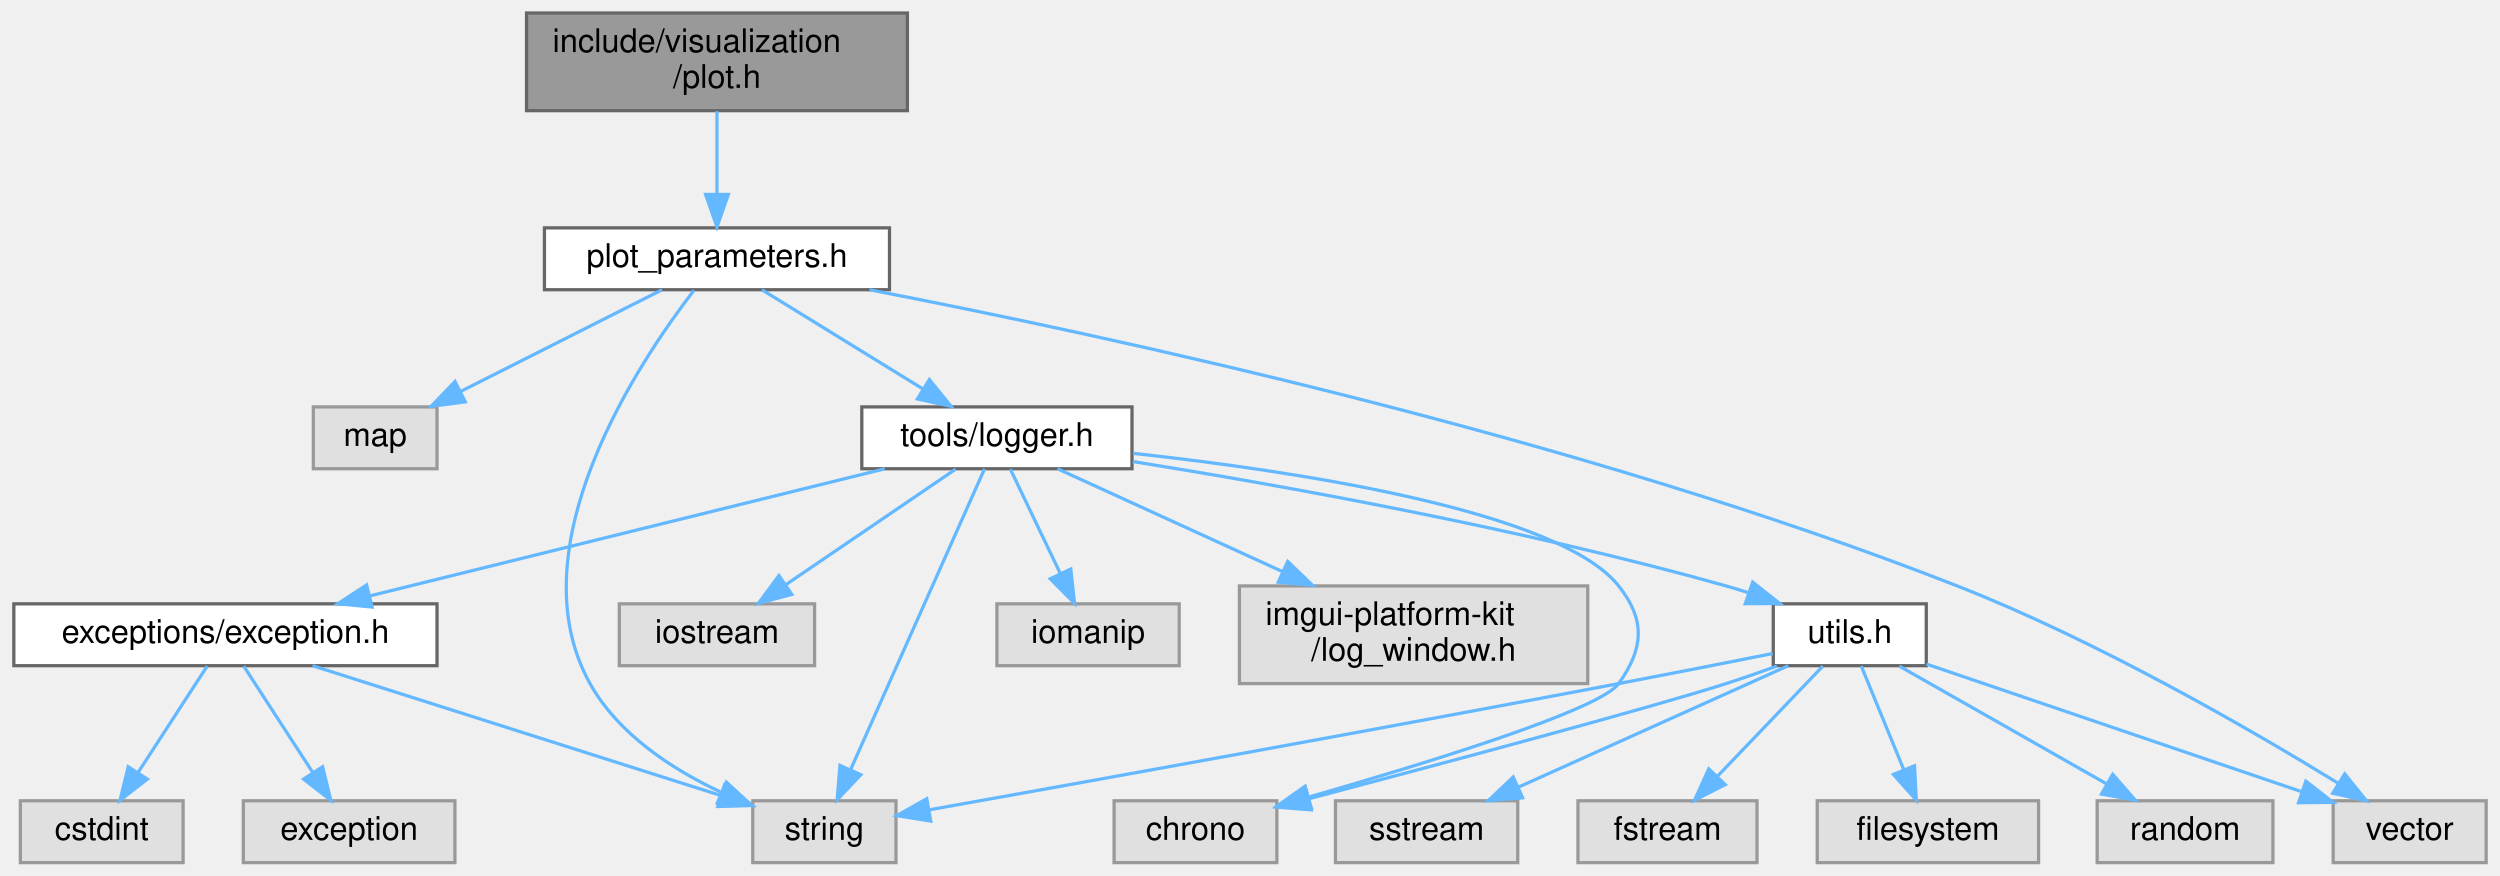
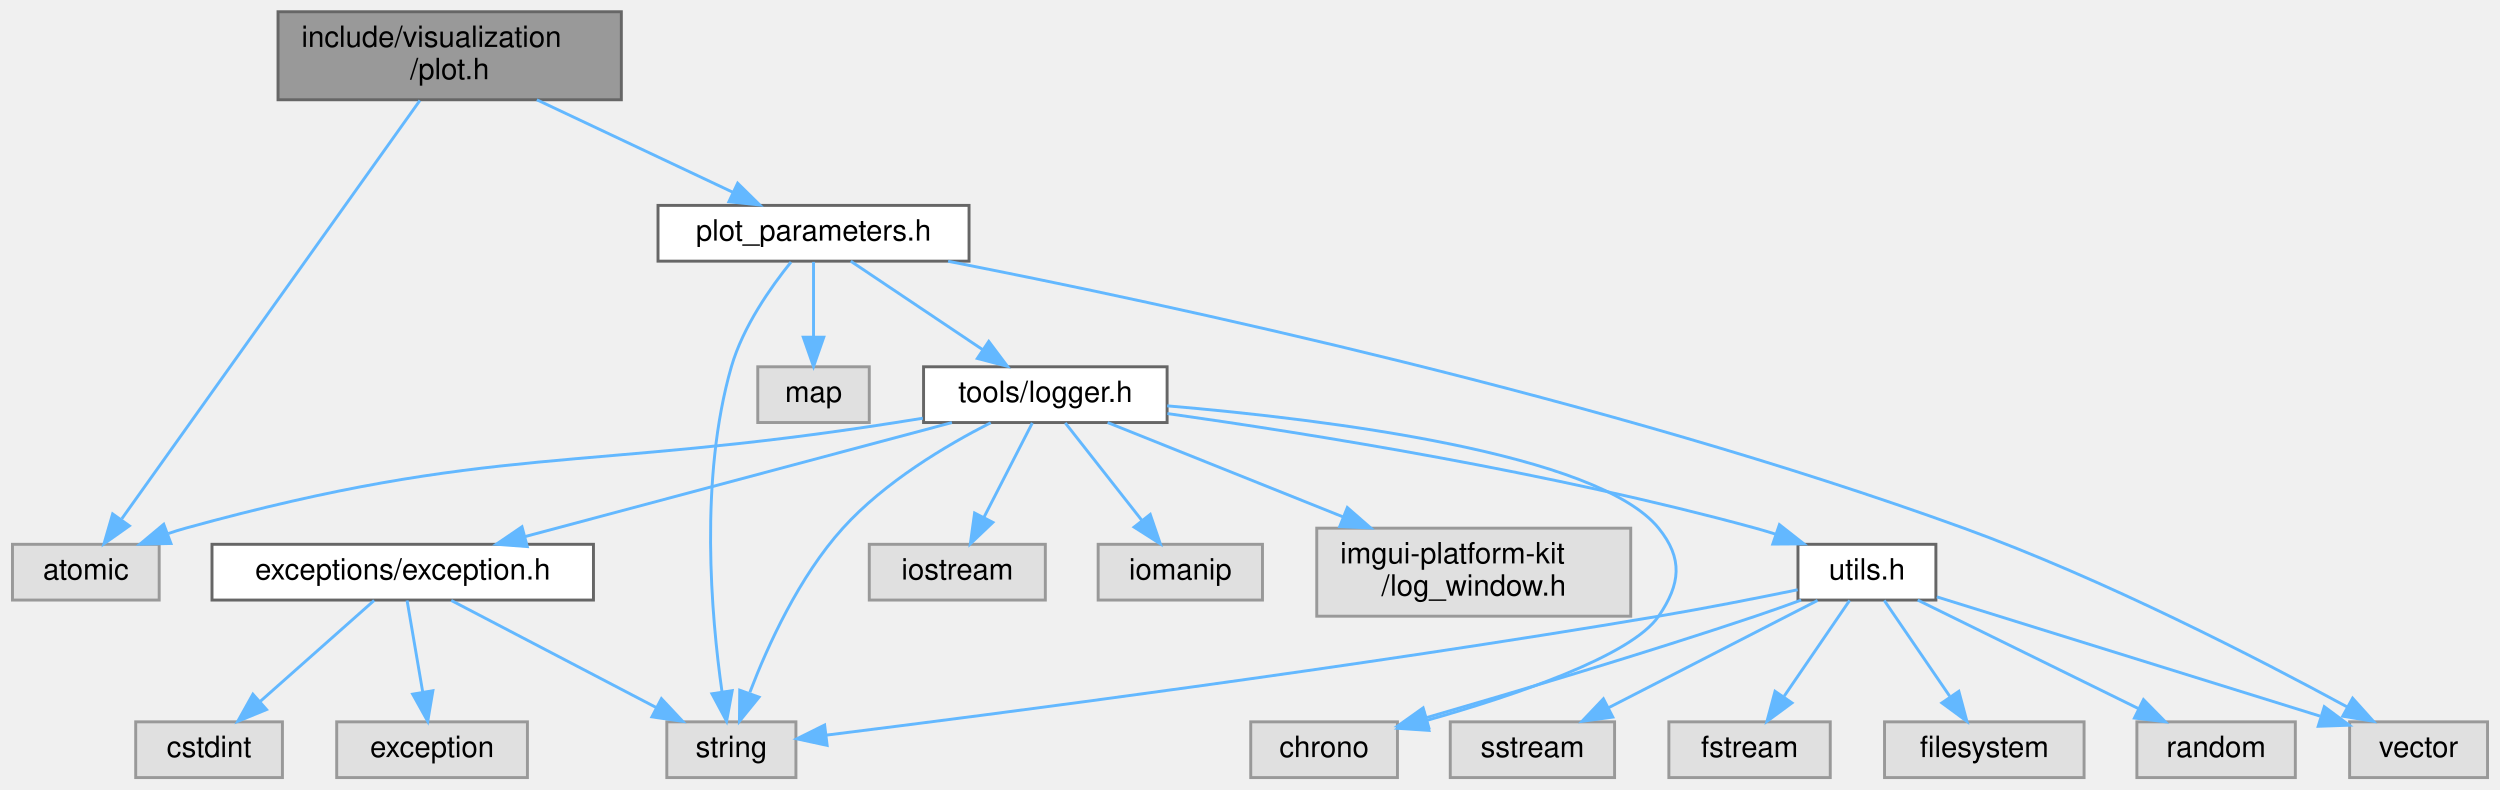
- <svg xmlns="http://www.w3.org/2000/svg" xmlns:xlink="http://www.w3.org/1999/xlink" width="768pt" height="269pt" viewBox="0.00 0.00 767.50 269.00">
+ <svg xmlns="http://www.w3.org/2000/svg" xmlns:xlink="http://www.w3.org/1999/xlink" width="852pt" height="269pt" viewBox="0.00 0.00 851.50 269.00">
  <g id="graph0" class="graph" transform="scale(1 1) rotate(0) translate(4 265)">
    <g id="Node000001" class="node">
      <g id="a_Node000001">
        <a xlink:title=" ">
-           <polygon fill="#999999" stroke="#666666" points="274.5,-261 157.5,-261 157.5,-231 274.5,-231 274.5,-261" />
-           <text text-anchor="start" x="165.5" y="-249" font-family="Helvetica,sans-Serif" font-size="10.00">include/visualization</text>
-           <text text-anchor="middle" x="216" y="-238" font-family="Helvetica,sans-Serif" font-size="10.00">/plot.h</text>
+           <polygon fill="#999999" stroke="#666666" points="207.5,-261 90.5,-261 90.5,-231 207.5,-231 207.5,-261" />
+           <text text-anchor="start" x="98.5" y="-249" font-family="Helvetica,sans-Serif" font-size="10.00">include/visualization</text>
+           <text text-anchor="middle" x="149" y="-238" font-family="Helvetica,sans-Serif" font-size="10.00">/plot.h</text>
        </a>
      </g>
    </g>
    <g id="Node000002" class="node">
      <g id="a_Node000002">
-         <a xlink:href="plot__parameters_8h.html" target="_top" xlink:title=" ">
-           <polygon fill="white" stroke="#666666" points="269,-195 163,-195 163,-176 269,-176 269,-195" />
-           <text text-anchor="middle" x="216" y="-183" font-family="Helvetica,sans-Serif" font-size="10.00">plot_parameters.h</text>
+         <a xlink:title=" ">
+           <polygon fill="#e0e0e0" stroke="#999999" points="50,-79.5 0,-79.5 0,-60.5 50,-60.5 50,-79.5" />
+           <text text-anchor="middle" x="25" y="-67.5" font-family="Helvetica,sans-Serif" font-size="10.00">atomic</text>
        </a>
      </g>
    </g>
    <g id="edge1_Node000001_Node000002" class="edge">
      <g id="a_edge1_Node000001_Node000002">
        <a xlink:title=" ">
-           <path fill="none" stroke="#63b8ff" d="M216,-230.84C216,-223.21 216,-213.7 216,-205.45" />
-           <polygon fill="#63b8ff" stroke="#63b8ff" points="219.5,-205.27 216,-195.27 212.5,-205.27 219.5,-205.27" />
+           <path fill="none" stroke="#63b8ff" d="M138.85,-230.76C116.22,-199.01 61.7,-122.5 37.24,-88.18" />
+           <polygon fill="#63b8ff" stroke="#63b8ff" points="39.84,-85.8 31.19,-79.68 34.14,-89.86 39.84,-85.8" />
        </a>
      </g>
    </g>
    <g id="Node000003" class="node">
      <g id="a_Node000003">
-         <a xlink:title=" ">
-           <polygon fill="#e0e0e0" stroke="#999999" points="130,-140 92,-140 92,-121 130,-121 130,-140" />
-           <text text-anchor="middle" x="111" y="-128" font-family="Helvetica,sans-Serif" font-size="10.00">map</text>
-         </a>
-       </g>
-     </g>
-     <g id="edge2_Node000002_Node000003" class="edge">
-       <g id="a_edge2_Node000002_Node000003">
-         <a xlink:title=" ">
-           <path fill="none" stroke="#63b8ff" d="M199.13,-175.98C182.39,-167.54 156.5,-154.47 137.11,-144.68" />
-           <polygon fill="#63b8ff" stroke="#63b8ff" points="138.68,-141.55 128.18,-140.17 135.53,-147.8 138.68,-141.55" />
+         <a xlink:href="plot__parameters_8h.html" target="_top" xlink:title=" ">
+           <polygon fill="white" stroke="#666666" points="326,-195 220,-195 220,-176 326,-176 326,-195" />
+           <text text-anchor="middle" x="273" y="-183" font-family="Helvetica,sans-Serif" font-size="10.00">plot_parameters.h</text>
+         </a>
+       </g>
+     </g>
+     <g id="edge2_Node000001_Node000003" class="edge">
+       <g id="a_edge2_Node000001_Node000003">
+         <a xlink:title=" ">
+           <path fill="none" stroke="#63b8ff" d="M178.7,-230.99C199.02,-221.4 225.76,-208.79 245.58,-199.44" />
+           <polygon fill="#63b8ff" stroke="#63b8ff" points="247.14,-202.57 254.69,-195.14 244.15,-196.24 247.14,-202.57" />
        </a>
      </g>
    </g>
    <g id="Node000004" class="node">
      <g id="a_Node000004">
        <a xlink:title=" ">
-           <polygon fill="#e0e0e0" stroke="#999999" points="271,-19 227,-19 227,0 271,0 271,-19" />
-           <text text-anchor="middle" x="249" y="-7" font-family="Helvetica,sans-Serif" font-size="10.00">string</text>
-         </a>
-       </g>
-     </g>
-     <g id="edge3_Node000002_Node000004" class="edge">
-       <g id="a_edge3_Node000002_Node000004">
-         <a xlink:title=" ">
-           <path fill="none" stroke="#63b8ff" d="M208.94,-175.82C192.29,-154.23 153.68,-96.84 177,-55 185.63,-39.52 202.1,-28.75 217.12,-21.69" />
-           <polygon fill="#63b8ff" stroke="#63b8ff" points="218.88,-24.74 226.68,-17.57 216.11,-18.31 218.88,-24.74" />
+           <polygon fill="#e0e0e0" stroke="#999999" points="292,-140 254,-140 254,-121 292,-121 292,-140" />
+           <text text-anchor="middle" x="273" y="-128" font-family="Helvetica,sans-Serif" font-size="10.00">map</text>
+         </a>
+       </g>
+     </g>
+     <g id="edge3_Node000003_Node000004" class="edge">
+       <g id="a_edge3_Node000003_Node000004">
+         <a xlink:title=" ">
+           <path fill="none" stroke="#63b8ff" d="M273,-175.75C273,-168.8 273,-158.85 273,-150.13" />
+           <polygon fill="#63b8ff" stroke="#63b8ff" points="276.5,-150.09 273,-140.09 269.5,-150.09 276.5,-150.09" />
        </a>
      </g>
    </g>
    <g id="Node000005" class="node">
      <g id="a_Node000005">
        <a xlink:title=" ">
-           <polygon fill="#e0e0e0" stroke="#999999" points="759.5,-19 712.5,-19 712.5,0 759.5,0 759.5,-19" />
-           <text text-anchor="middle" x="736" y="-7" font-family="Helvetica,sans-Serif" font-size="10.00">vector</text>
-         </a>
-       </g>
-     </g>
-     <g id="edge4_Node000002_Node000005" class="edge">
-       <g id="a_edge4_Node000002_Node000005">
-         <a xlink:title=" ">
-           <path fill="none" stroke="#63b8ff" d="M262.86,-175.98C335.88,-161.89 480.53,-130.68 597,-85 640.32,-68.01 687.39,-40.74 714.13,-24.33" />
-           <polygon fill="#63b8ff" stroke="#63b8ff" points="716.05,-27.26 722.7,-19.02 712.36,-21.31 716.05,-27.26" />
+           <polygon fill="#e0e0e0" stroke="#999999" points="267,-19 223,-19 223,0 267,0 267,-19" />
+           <text text-anchor="middle" x="245" y="-7" font-family="Helvetica,sans-Serif" font-size="10.00">string</text>
+         </a>
+       </g>
+     </g>
+     <g id="edge4_Node000003_Node000005" class="edge">
+       <g id="a_edge4_Node000003_Node000005">
+         <a xlink:title=" ">
+           <path fill="none" stroke="#63b8ff" d="M265.33,-175.7C258.48,-167.21 248.95,-153.68 245,-140 234.03,-101.97 238.15,-55.01 241.79,-29.38" />
+           <polygon fill="#63b8ff" stroke="#63b8ff" points="245.29,-29.63 243.37,-19.21 238.38,-28.56 245.29,-29.63" />
        </a>
      </g>
    </g>
    <g id="Node000006" class="node">
      <g id="a_Node000006">
-         <a xlink:href="logger_8h.html" target="_top" xlink:title=" ">
-           <polygon fill="white" stroke="#666666" points="343.5,-140 260.5,-140 260.5,-121 343.5,-121 343.5,-140" />
-           <text text-anchor="middle" x="302" y="-128" font-family="Helvetica,sans-Serif" font-size="10.00">tools/logger.h</text>
-         </a>
-       </g>
-     </g>
-     <g id="edge5_Node000002_Node000006" class="edge">
-       <g id="a_edge5_Node000002_Node000006">
-         <a xlink:title=" ">
-           <path fill="none" stroke="#63b8ff" d="M229.82,-175.98C243.15,-167.77 263.58,-155.18 279.31,-145.49" />
-           <polygon fill="#63b8ff" stroke="#63b8ff" points="281.25,-148.4 287.93,-140.17 277.58,-142.44 281.25,-148.4" />
-         </a>
-       </g>
-     </g>
-     <g id="edge7_Node000006_Node000004" class="edge">
-       <g id="a_edge7_Node000006_Node000004">
-         <a xlink:title=" ">
-           <path fill="none" stroke="#63b8ff" d="M298.19,-120.94C289.64,-101.74 268.76,-54.86 257.14,-28.77" />
-           <polygon fill="#63b8ff" stroke="#63b8ff" points="260.19,-27.01 252.92,-19.3 253.79,-29.86 260.19,-27.01" />
+         <a xlink:title=" ">
+           <polygon fill="#e0e0e0" stroke="#999999" points="843.5,-19 796.5,-19 796.5,0 843.5,0 843.5,-19" />
+           <text text-anchor="middle" x="820" y="-7" font-family="Helvetica,sans-Serif" font-size="10.00">vector</text>
+         </a>
+       </g>
+     </g>
+     <g id="edge5_Node000003_Node000006" class="edge">
+       <g id="a_edge5_Node000003_Node000006">
+         <a xlink:title=" ">
+           <path fill="none" stroke="#63b8ff" d="M318.86,-175.96C392.97,-161.47 543.07,-129.27 665,-85 712.86,-67.62 765.74,-40.33 795.71,-24.05" />
+           <polygon fill="#63b8ff" stroke="#63b8ff" points="797.52,-27.06 804.61,-19.18 794.15,-20.92 797.52,-27.06" />
        </a>
      </g>
    </g>
    <g id="Node000007" class="node">
      <g id="a_Node000007">
-         <a xlink:title=" ">
-           <polygon fill="#e0e0e0" stroke="#999999" points="246,-79.5 186,-79.5 186,-60.5 246,-60.5 246,-79.5" />
-           <text text-anchor="middle" x="216" y="-67.5" font-family="Helvetica,sans-Serif" font-size="10.00">iostream</text>
-         </a>
-       </g>
-     </g>
-     <g id="edge6_Node000006_Node000007" class="edge">
-       <g id="a_edge6_Node000006_Node000007">
-         <a xlink:title=" ">
-           <path fill="none" stroke="#63b8ff" d="M289.31,-120.87C275.59,-111.54 253.5,-96.51 237.15,-85.38" />
-           <polygon fill="#63b8ff" stroke="#63b8ff" points="238.98,-82.4 228.74,-79.67 235.04,-88.19 238.98,-82.4" />
+         <a xlink:href="logger_8h.html" target="_top" xlink:title=" ">
+           <polygon fill="white" stroke="#666666" points="393.5,-140 310.5,-140 310.5,-121 393.5,-121 393.5,-140" />
+           <text text-anchor="middle" x="352" y="-128" font-family="Helvetica,sans-Serif" font-size="10.00">tools/logger.h</text>
+         </a>
+       </g>
+     </g>
+     <g id="edge6_Node000003_Node000007" class="edge">
+       <g id="a_edge6_Node000003_Node000007">
+         <a xlink:title=" ">
+           <path fill="none" stroke="#63b8ff" d="M285.69,-175.98C297.83,-167.84 316.36,-155.41 330.75,-145.76" />
+           <polygon fill="#63b8ff" stroke="#63b8ff" points="332.72,-148.65 339.08,-140.17 328.82,-142.84 332.72,-148.65" />
+         </a>
+       </g>
+     </g>
+     <g id="edge11_Node000007_Node000002" class="edge">
+       <g id="a_edge11_Node000007_Node000002">
+         <a xlink:title=" ">
+           <path fill="none" stroke="#63b8ff" d="M310.26,-122.48C307.13,-121.97 304.01,-121.48 301,-121 193.59,-104.06 163.82,-113.91 59,-85 57.06,-84.47 55.09,-83.85 53.11,-83.18" />
+           <polygon fill="#63b8ff" stroke="#63b8ff" points="54.01,-79.78 43.42,-79.54 51.55,-86.33 54.01,-79.78" />
+         </a>
+       </g>
+     </g>
+     <g id="edge8_Node000007_Node000005" class="edge">
+       <g id="a_edge8_Node000007_Node000005">
+         <a xlink:title=" ">
+           <path fill="none" stroke="#63b8ff" d="M333.38,-120.94C318.28,-113.25 297.24,-100.76 283,-85 268.13,-68.54 257.48,-45.2 251.3,-29.05" />
+           <polygon fill="#63b8ff" stroke="#63b8ff" points="254.43,-27.41 247.75,-19.19 247.85,-29.78 254.43,-27.41" />
        </a>
      </g>
    </g>
    <g id="Node000008" class="node">
      <g id="a_Node000008">
        <a xlink:title=" ">
-           <polygon fill="#e0e0e0" stroke="#999999" points="388,-19 338,-19 338,0 388,0 388,-19" />
-           <text text-anchor="middle" x="363" y="-7" font-family="Helvetica,sans-Serif" font-size="10.00">chrono</text>
-         </a>
-       </g>
-     </g>
-     <g id="edge8_Node000006_Node000008" class="edge">
-       <g id="a_edge8_Node000006_Node000008">
-         <a xlink:title=" ">
-           <path fill="none" stroke="#63b8ff" d="M343.88,-125.73C394.37,-120.21 474.74,-108 493,-85 501.29,-74.56 500.75,-65.85 493,-55 487.25,-46.95 434.35,-30.64 397.84,-20.16" />
-           <polygon fill="#63b8ff" stroke="#63b8ff" points="398.6,-16.74 388.02,-17.38 396.68,-23.48 398.6,-16.74" />
+           <polygon fill="#e0e0e0" stroke="#999999" points="352,-79.5 292,-79.5 292,-60.5 352,-60.5 352,-79.5" />
+           <text text-anchor="middle" x="322" y="-67.5" font-family="Helvetica,sans-Serif" font-size="10.00">iostream</text>
+         </a>
+       </g>
+     </g>
+     <g id="edge7_Node000007_Node000008" class="edge">
+       <g id="a_edge7_Node000007_Node000008">
+         <a xlink:title=" ">
+           <path fill="none" stroke="#63b8ff" d="M347.57,-120.87C343.23,-112.4 336.48,-99.24 331.01,-88.57" />
+           <polygon fill="#63b8ff" stroke="#63b8ff" points="334.12,-86.97 326.44,-79.67 327.89,-90.16 334.12,-86.97" />
        </a>
      </g>
    </g>
    <g id="Node000009" class="node">
      <g id="a_Node000009">
        <a xlink:title=" ">
-           <polygon fill="#e0e0e0" stroke="#999999" points="358,-79.5 302,-79.5 302,-60.5 358,-60.5 358,-79.5" />
-           <text text-anchor="middle" x="330" y="-67.5" font-family="Helvetica,sans-Serif" font-size="10.00">iomanip</text>
-         </a>
-       </g>
-     </g>
-     <g id="edge9_Node000006_Node000009" class="edge">
-       <g id="a_edge9_Node000006_Node000009">
-         <a xlink:title=" ">
-           <path fill="none" stroke="#63b8ff" d="M306.13,-120.87C310.14,-112.49 316.35,-99.51 321.44,-88.89" />
-           <polygon fill="#63b8ff" stroke="#63b8ff" points="324.69,-90.2 325.85,-79.67 318.38,-87.18 324.69,-90.2" />
+           <polygon fill="#e0e0e0" stroke="#999999" points="472,-19 422,-19 422,0 472,0 472,-19" />
+           <text text-anchor="middle" x="447" y="-7" font-family="Helvetica,sans-Serif" font-size="10.00">chrono</text>
+         </a>
+       </g>
+     </g>
+     <g id="edge9_Node000007_Node000009" class="edge">
+       <g id="a_edge9_Node000007_Node000009">
+         <a xlink:title=" ">
+           <path fill="none" stroke="#63b8ff" d="M393.52,-126.69C448.34,-122.02 540.34,-110.52 561,-85 569.39,-74.64 568.52,-66.01 561,-55 551.71,-41.41 511.89,-27.96 481.91,-19.47" />
+           <polygon fill="#63b8ff" stroke="#63b8ff" points="482.74,-16.07 472.17,-16.79 480.88,-22.82 482.74,-16.07" />
        </a>
      </g>
    </g>
    <g id="Node000010" class="node">
      <g id="a_Node000010">
        <a xlink:title=" ">
-           <polygon fill="#e0e0e0" stroke="#999999" points="483.5,-85 376.5,-85 376.5,-55 483.5,-55 483.5,-85" />
-           <text text-anchor="start" x="384.5" y="-73" font-family="Helvetica,sans-Serif" font-size="10.00">imgui-platform-kit</text>
-           <text text-anchor="middle" x="430" y="-62" font-family="Helvetica,sans-Serif" font-size="10.00">/log_window.h</text>
-         </a>
-       </g>
-     </g>
-     <g id="edge10_Node000006_Node000010" class="edge">
-       <g id="a_edge10_Node000006_Node000010">
-         <a xlink:title=" ">
-           <path fill="none" stroke="#63b8ff" d="M320.61,-120.99C338.65,-112.75 366.6,-99.98 389.73,-89.4" />
-           <polygon fill="#63b8ff" stroke="#63b8ff" points="391.34,-92.52 398.98,-85.18 388.43,-86.15 391.34,-92.52" />
+           <polygon fill="#e0e0e0" stroke="#999999" points="426,-79.5 370,-79.5 370,-60.5 426,-60.5 426,-79.5" />
+           <text text-anchor="middle" x="398" y="-67.5" font-family="Helvetica,sans-Serif" font-size="10.00">iomanip</text>
+         </a>
+       </g>
+     </g>
+     <g id="edge10_Node000007_Node000010" class="edge">
+       <g id="a_edge10_Node000007_Node000010">
+         <a xlink:title=" ">
+           <path fill="none" stroke="#63b8ff" d="M358.79,-120.87C365.65,-112.14 376.43,-98.43 384.95,-87.59" />
+           <polygon fill="#63b8ff" stroke="#63b8ff" points="387.75,-89.69 391.18,-79.67 382.25,-85.36 387.75,-89.69" />
        </a>
      </g>
    </g>
    <g id="Node000011" class="node">
      <g id="a_Node000011">
+         <a xlink:title=" ">
+           <polygon fill="#e0e0e0" stroke="#999999" points="551.5,-85 444.5,-85 444.5,-55 551.5,-55 551.5,-85" />
+           <text text-anchor="start" x="452.5" y="-73" font-family="Helvetica,sans-Serif" font-size="10.00">imgui-platform-kit</text>
+           <text text-anchor="middle" x="498" y="-62" font-family="Helvetica,sans-Serif" font-size="10.00">/log_window.h</text>
+         </a>
+       </g>
+     </g>
+     <g id="edge12_Node000007_Node000011" class="edge">
+       <g id="a_edge12_Node000007_Node000011">
+         <a xlink:title=" ">
+           <path fill="none" stroke="#63b8ff" d="M373.23,-120.99C394.15,-112.61 426.76,-99.55 453.39,-88.87" />
+           <polygon fill="#63b8ff" stroke="#63b8ff" points="454.92,-92.03 462.9,-85.06 452.32,-85.53 454.92,-92.03" />
+         </a>
+       </g>
+     </g>
+     <g id="Node000012" class="node">
+       <g id="a_Node000012">
        <a xlink:href="exception_8h.html" target="_top" xlink:title=" ">
-           <polygon fill="white" stroke="#666666" points="130,-79.5 0,-79.5 0,-60.5 130,-60.5 130,-79.5" />
-           <text text-anchor="middle" x="65" y="-67.5" font-family="Helvetica,sans-Serif" font-size="10.00">exceptions/exception.h</text>
-         </a>
-       </g>
-     </g>
-     <g id="edge11_Node000006_Node000011" class="edge">
-       <g id="a_edge11_Node000006_Node000011">
-         <a xlink:title=" ">
-           <path fill="none" stroke="#63b8ff" d="M267.54,-120.99C225.76,-110.68 155.28,-93.28 109.46,-81.97" />
-           <polygon fill="#63b8ff" stroke="#63b8ff" points="110.05,-78.52 99.5,-79.52 108.37,-85.31 110.05,-78.52" />
+           <polygon fill="white" stroke="#666666" points="198,-79.5 68,-79.5 68,-60.5 198,-60.5 198,-79.5" />
+           <text text-anchor="middle" x="133" y="-67.5" font-family="Helvetica,sans-Serif" font-size="10.00">exceptions/exception.h</text>
+         </a>
+       </g>
+     </g>
+     <g id="edge13_Node000007_Node000012" class="edge">
+       <g id="a_edge13_Node000007_Node000012">
+         <a xlink:title=" ">
+           <path fill="none" stroke="#63b8ff" d="M320.16,-120.99C281.72,-110.73 216.97,-93.43 174.61,-82.12" />
+           <polygon fill="#63b8ff" stroke="#63b8ff" points="175.45,-78.72 164.88,-79.52 173.64,-85.48 175.45,-78.72" />
+         </a>
+       </g>
+     </g>
+     <g id="Node000015" class="node">
+       <g id="a_Node000015">
+         <a xlink:href="utils_8h.html" target="_top" xlink:title=" ">
+           <polygon fill="white" stroke="#666666" points="655.5,-79.5 608.5,-79.5 608.5,-60.5 655.5,-60.5 655.5,-79.5" />
+           <text text-anchor="middle" x="632" y="-67.5" font-family="Helvetica,sans-Serif" font-size="10.00">utils.h</text>
+         </a>
+       </g>
+     </g>
+     <g id="edge17_Node000007_Node000015" class="edge">
+       <g id="a_edge17_Node000007_Node000015">
+         <a xlink:title=" ">
+           <path fill="none" stroke="#63b8ff" d="M393.59,-124.06C442.19,-117.2 524.78,-103.96 594,-85 596.29,-84.37 598.63,-83.67 600.98,-82.92" />
+           <polygon fill="#63b8ff" stroke="#63b8ff" points="602.18,-86.2 610.51,-79.65 599.91,-79.58 602.18,-86.2" />
+         </a>
+       </g>
+     </g>
+     <g id="edge16_Node000012_Node000005" class="edge">
+       <g id="a_edge16_Node000012_Node000005">
+         <a xlink:title=" ">
+           <path fill="none" stroke="#63b8ff" d="M149.53,-60.37C167.97,-50.73 198.04,-35.03 219.51,-23.81" />
+           <polygon fill="#63b8ff" stroke="#63b8ff" points="221.16,-26.9 228.41,-19.17 217.92,-20.69 221.16,-26.9" />
+         </a>
+       </g>
+     </g>
+     <g id="Node000013" class="node">
+       <g id="a_Node000013">
+         <a xlink:title=" ">
+           <polygon fill="#e0e0e0" stroke="#999999" points="92,-19 42,-19 42,0 92,0 92,-19" />
+           <text text-anchor="middle" x="67" y="-7" font-family="Helvetica,sans-Serif" font-size="10.00">cstdint</text>
+         </a>
+       </g>
+     </g>
+     <g id="edge14_Node000012_Node000013" class="edge">
+       <g id="a_edge14_Node000012_Node000013">
+         <a xlink:title=" ">
+           <path fill="none" stroke="#63b8ff" d="M123.26,-60.37C113.03,-51.3 96.71,-36.84 84.28,-25.82" />
+           <polygon fill="#63b8ff" stroke="#63b8ff" points="86.58,-23.18 76.78,-19.17 81.94,-28.42 86.58,-23.18" />
        </a>
      </g>
    </g>
    <g id="Node000014" class="node">
      <g id="a_Node000014">
-         <a xlink:href="utils_8h.html" target="_top" xlink:title=" ">
-           <polygon fill="white" stroke="#666666" points="587.5,-79.5 540.5,-79.5 540.5,-60.5 587.5,-60.5 587.5,-79.5" />
-           <text text-anchor="middle" x="564" y="-67.5" font-family="Helvetica,sans-Serif" font-size="10.00">utils.h</text>
-         </a>
-       </g>
-     </g>
-     <g id="edge15_Node000006_Node000014" class="edge">
-       <g id="a_edge15_Node000006_Node000014">
-         <a xlink:title=" ">
-           <path fill="none" stroke="#63b8ff" d="M343.75,-123.22C389.08,-115.93 463.41,-102.63 526,-85 528.28,-84.36 530.63,-83.64 532.97,-82.88" />
-           <polygon fill="#63b8ff" stroke="#63b8ff" points="534.18,-86.16 542.49,-79.59 531.9,-79.55 534.18,-86.16" />
-         </a>
-       </g>
-     </g>
-     <g id="edge14_Node000011_Node000004" class="edge">
-       <g id="a_edge14_Node000011_Node000004">
-         <a xlink:title=" ">
-           <path fill="none" stroke="#63b8ff" d="M91.76,-60.49C124.96,-49.94 181.52,-31.95 216.99,-20.68" />
-           <polygon fill="#63b8ff" stroke="#63b8ff" points="218.36,-23.91 226.83,-17.55 216.24,-17.24 218.36,-23.91" />
-         </a>
-       </g>
-     </g>
-     <g id="Node000012" class="node">
-       <g id="a_Node000012">
-         <a xlink:title=" ">
-           <polygon fill="#e0e0e0" stroke="#999999" points="52,-19 2,-19 2,0 52,0 52,-19" />
-           <text text-anchor="middle" x="27" y="-7" font-family="Helvetica,sans-Serif" font-size="10.00">cstdint</text>
-         </a>
-       </g>
-     </g>
-     <g id="edge12_Node000011_Node000012" class="edge">
-       <g id="a_edge12_Node000011_Node000012">
-         <a xlink:title=" ">
-           <path fill="none" stroke="#63b8ff" d="M59.39,-60.37C53.84,-51.81 45.17,-38.47 38.2,-27.74" />
-           <polygon fill="#63b8ff" stroke="#63b8ff" points="41.01,-25.65 32.63,-19.17 35.14,-29.46 41.01,-25.65" />
-         </a>
-       </g>
-     </g>
-     <g id="Node000013" class="node">
-       <g id="a_Node000013">
-         <a xlink:title=" ">
-           <polygon fill="#e0e0e0" stroke="#999999" points="135.5,-19 70.5,-19 70.5,0 135.5,0 135.5,-19" />
-           <text text-anchor="middle" x="103" y="-7" font-family="Helvetica,sans-Serif" font-size="10.00">exception</text>
-         </a>
-       </g>
-     </g>
-     <g id="edge13_Node000011_Node000013" class="edge">
-       <g id="a_edge13_Node000011_Node000013">
-         <a xlink:title=" ">
-           <path fill="none" stroke="#63b8ff" d="M70.61,-60.37C76.16,-51.81 84.83,-38.47 91.8,-27.74" />
-           <polygon fill="#63b8ff" stroke="#63b8ff" points="94.86,-29.46 97.37,-19.17 88.99,-25.65 94.86,-29.46" />
-         </a>
-       </g>
-     </g>
-     <g id="edge16_Node000014_Node000004" class="edge">
-       <g id="a_edge16_Node000014_Node000004">
-         <a xlink:title=" ">
-           <path fill="none" stroke="#63b8ff" d="M540.35,-64.25C526.55,-61.5 508.8,-58 493,-55 417.25,-40.63 328.1,-24.59 281.35,-16.25" />
-           <polygon fill="#63b8ff" stroke="#63b8ff" points="281.68,-12.75 271.22,-14.44 280.45,-19.64 281.68,-12.75" />
-         </a>
-       </g>
-     </g>
-     <g id="edge17_Node000014_Node000005" class="edge">
-       <g id="a_edge17_Node000014_Node000005">
-         <a xlink:title=" ">
-           <path fill="none" stroke="#63b8ff" d="M587.56,-60.99C617.32,-50.86 668.74,-33.38 702.57,-21.87" />
-           <polygon fill="#63b8ff" stroke="#63b8ff" points="704.11,-25.04 712.45,-18.51 701.86,-18.41 704.11,-25.04" />
-         </a>
-       </g>
-     </g>
-     <g id="edge21_Node000014_Node000008" class="edge">
-       <g id="a_edge21_Node000014_Node000008">
-         <a xlink:title=" ">
-           <path fill="none" stroke="#63b8ff" d="M541.61,-60.38C536.51,-58.52 531.09,-56.63 526,-55 502.24,-47.4 438.1,-30.25 397.73,-19.6" />
-           <polygon fill="#63b8ff" stroke="#63b8ff" points="398.57,-16.21 388.01,-17.04 396.79,-22.98 398.57,-16.21" />
-         </a>
-       </g>
-     </g>
-     <g id="Node000015" class="node">
-       <g id="a_Node000015">
-         <a xlink:title=" ">
-           <polygon fill="#e0e0e0" stroke="#999999" points="694,-19 640,-19 640,0 694,0 694,-19" />
-           <text text-anchor="middle" x="667" y="-7" font-family="Helvetica,sans-Serif" font-size="10.00">random</text>
-         </a>
-       </g>
-     </g>
-     <g id="edge18_Node000014_Node000015" class="edge">
-       <g id="a_edge18_Node000014_Node000015">
-         <a xlink:title=" ">
-           <path fill="none" stroke="#63b8ff" d="M579.2,-60.37C596.01,-50.82 623.32,-35.31 643.02,-24.12" />
-           <polygon fill="#63b8ff" stroke="#63b8ff" points="644.77,-27.15 651.74,-19.17 641.32,-21.06 644.77,-27.15" />
+         <a xlink:title=" ">
+           <polygon fill="#e0e0e0" stroke="#999999" points="175.5,-19 110.5,-19 110.5,0 175.5,0 175.5,-19" />
+           <text text-anchor="middle" x="143" y="-7" font-family="Helvetica,sans-Serif" font-size="10.00">exception</text>
+         </a>
+       </g>
+     </g>
+     <g id="edge15_Node000012_Node000014" class="edge">
+       <g id="a_edge15_Node000012_Node000014">
+         <a xlink:title=" ">
+           <path fill="none" stroke="#63b8ff" d="M134.48,-60.37C135.88,-52.16 138.04,-39.54 139.83,-29.05" />
+           <polygon fill="#63b8ff" stroke="#63b8ff" points="143.28,-29.61 141.52,-19.17 136.38,-28.43 143.28,-29.61" />
+         </a>
+       </g>
+     </g>
+     <g id="edge18_Node000015_Node000005" class="edge">
+       <g id="a_edge18_Node000015_Node000005">
+         <a xlink:title=" ">
+           <path fill="none" stroke="#63b8ff" d="M608.39,-64.01C594.61,-61.18 576.86,-57.68 561,-55 457.84,-37.58 334.94,-21.65 277.54,-14.49" />
+           <polygon fill="#63b8ff" stroke="#63b8ff" points="277.64,-10.97 267.29,-13.21 276.78,-17.92 277.64,-10.97" />
+         </a>
+       </g>
+     </g>
+     <g id="edge19_Node000015_Node000006" class="edge">
+       <g id="a_edge19_Node000015_Node000006">
+         <a xlink:title=" ">
+           <path fill="none" stroke="#63b8ff" d="M655.81,-61.59C688.87,-51.31 748.82,-32.65 786.41,-20.95" />
+           <polygon fill="#63b8ff" stroke="#63b8ff" points="787.87,-24.16 796.38,-17.85 785.79,-17.48 787.87,-24.16" />
+         </a>
+       </g>
+     </g>
+     <g id="edge23_Node000015_Node000009" class="edge">
+       <g id="a_edge23_Node000015_Node000009">
+         <a xlink:title=" ">
+           <path fill="none" stroke="#63b8ff" d="M609.57,-60.49C604.47,-58.62 599.07,-56.7 594,-55 556.01,-42.26 511.96,-29.14 482.06,-20.48" />
+           <polygon fill="#63b8ff" stroke="#63b8ff" points="482.69,-17.02 472.11,-17.61 480.75,-23.75 482.69,-17.02" />
        </a>
      </g>
    </g>
    <g id="Node000016" class="node">
      <g id="a_Node000016">
        <a xlink:title=" ">
-           <polygon fill="#e0e0e0" stroke="#999999" points="462,-19 406,-19 406,0 462,0 462,-19" />
-           <text text-anchor="middle" x="434" y="-7" font-family="Helvetica,sans-Serif" font-size="10.00">sstream</text>
-         </a>
-       </g>
-     </g>
-     <g id="edge19_Node000014_Node000016" class="edge">
-       <g id="a_edge19_Node000014_Node000016">
-         <a xlink:title=" ">
-           <path fill="none" stroke="#63b8ff" d="M545.1,-60.49C523.34,-50.7 487.38,-34.52 462.29,-23.23" />
-           <polygon fill="#63b8ff" stroke="#63b8ff" points="463.48,-19.93 452.93,-19.02 460.61,-26.31 463.48,-19.93" />
+           <polygon fill="#e0e0e0" stroke="#999999" points="778,-19 724,-19 724,0 778,0 778,-19" />
+           <text text-anchor="middle" x="751" y="-7" font-family="Helvetica,sans-Serif" font-size="10.00">random</text>
+         </a>
+       </g>
+     </g>
+     <g id="edge20_Node000015_Node000016" class="edge">
+       <g id="a_edge20_Node000015_Node000016">
+         <a xlink:title=" ">
+           <path fill="none" stroke="#63b8ff" d="M649.3,-60.49C669.05,-50.79 701.55,-34.81 724.49,-23.53" />
+           <polygon fill="#63b8ff" stroke="#63b8ff" points="726.25,-26.57 733.68,-19.02 723.16,-20.29 726.25,-26.57" />
        </a>
      </g>
    </g>
    <g id="Node000017" class="node">
      <g id="a_Node000017">
        <a xlink:title=" ">
-           <polygon fill="#e0e0e0" stroke="#999999" points="535.5,-19 480.5,-19 480.5,0 535.5,0 535.5,-19" />
-           <text text-anchor="middle" x="508" y="-7" font-family="Helvetica,sans-Serif" font-size="10.00">fstream</text>
-         </a>
-       </g>
-     </g>
-     <g id="edge20_Node000014_Node000017" class="edge">
-       <g id="a_edge20_Node000014_Node000017">
-         <a xlink:title=" ">
-           <path fill="none" stroke="#63b8ff" d="M555.74,-60.37C547.22,-51.47 533.74,-37.39 523.27,-26.45" />
-           <polygon fill="#63b8ff" stroke="#63b8ff" points="525.74,-23.97 516.3,-19.17 520.68,-28.81 525.74,-23.97" />
+           <polygon fill="#e0e0e0" stroke="#999999" points="546,-19 490,-19 490,0 546,0 546,-19" />
+           <text text-anchor="middle" x="518" y="-7" font-family="Helvetica,sans-Serif" font-size="10.00">sstream</text>
+         </a>
+       </g>
+     </g>
+     <g id="edge21_Node000015_Node000017" class="edge">
+       <g id="a_edge21_Node000015_Node000017">
+         <a xlink:title=" ">
+           <path fill="none" stroke="#63b8ff" d="M615.18,-60.37C596.4,-50.73 565.8,-35.03 543.95,-23.81" />
+           <polygon fill="#63b8ff" stroke="#63b8ff" points="545.39,-20.62 534.89,-19.17 542.19,-26.85 545.39,-20.62" />
        </a>
      </g>
    </g>
    <g id="Node000018" class="node">
      <g id="a_Node000018">
        <a xlink:title=" ">
-           <polygon fill="#e0e0e0" stroke="#999999" points="622,-19 554,-19 554,0 622,0 622,-19" />
-           <text text-anchor="middle" x="588" y="-7" font-family="Helvetica,sans-Serif" font-size="10.00">filesystem</text>
-         </a>
-       </g>
-     </g>
-     <g id="edge22_Node000014_Node000018" class="edge">
-       <g id="a_edge22_Node000014_Node000018">
-         <a xlink:title=" ">
-           <path fill="none" stroke="#63b8ff" d="M567.54,-60.37C570.94,-52.07 576.19,-39.28 580.52,-28.72" />
-           <polygon fill="#63b8ff" stroke="#63b8ff" points="583.89,-29.75 584.44,-19.17 577.41,-27.09 583.89,-29.75" />
+           <polygon fill="#e0e0e0" stroke="#999999" points="619.5,-19 564.5,-19 564.5,0 619.5,0 619.5,-19" />
+           <text text-anchor="middle" x="592" y="-7" font-family="Helvetica,sans-Serif" font-size="10.00">fstream</text>
+         </a>
+       </g>
+     </g>
+     <g id="edge22_Node000015_Node000018" class="edge">
+       <g id="a_edge22_Node000015_Node000018">
+         <a xlink:title=" ">
+           <path fill="none" stroke="#63b8ff" d="M626.1,-60.37C620.25,-51.81 611.13,-38.47 603.79,-27.74" />
+           <polygon fill="#63b8ff" stroke="#63b8ff" points="606.46,-25.45 597.93,-19.17 600.68,-29.4 606.46,-25.45" />
+         </a>
+       </g>
+     </g>
+     <g id="Node000019" class="node">
+       <g id="a_Node000019">
+         <a xlink:title=" ">
+           <polygon fill="#e0e0e0" stroke="#999999" points="706,-19 638,-19 638,0 706,0 706,-19" />
+           <text text-anchor="middle" x="672" y="-7" font-family="Helvetica,sans-Serif" font-size="10.00">filesystem</text>
+         </a>
+       </g>
+     </g>
+     <g id="edge24_Node000015_Node000019" class="edge">
+       <g id="a_edge24_Node000015_Node000019">
+         <a xlink:title=" ">
+           <path fill="none" stroke="#63b8ff" d="M637.9,-60.37C643.75,-51.81 652.87,-38.47 660.21,-27.74" />
+           <polygon fill="#63b8ff" stroke="#63b8ff" points="663.32,-29.4 666.07,-19.17 657.54,-25.45 663.32,-29.4" />
        </a>
      </g>
    </g>
  </g>
</svg>
